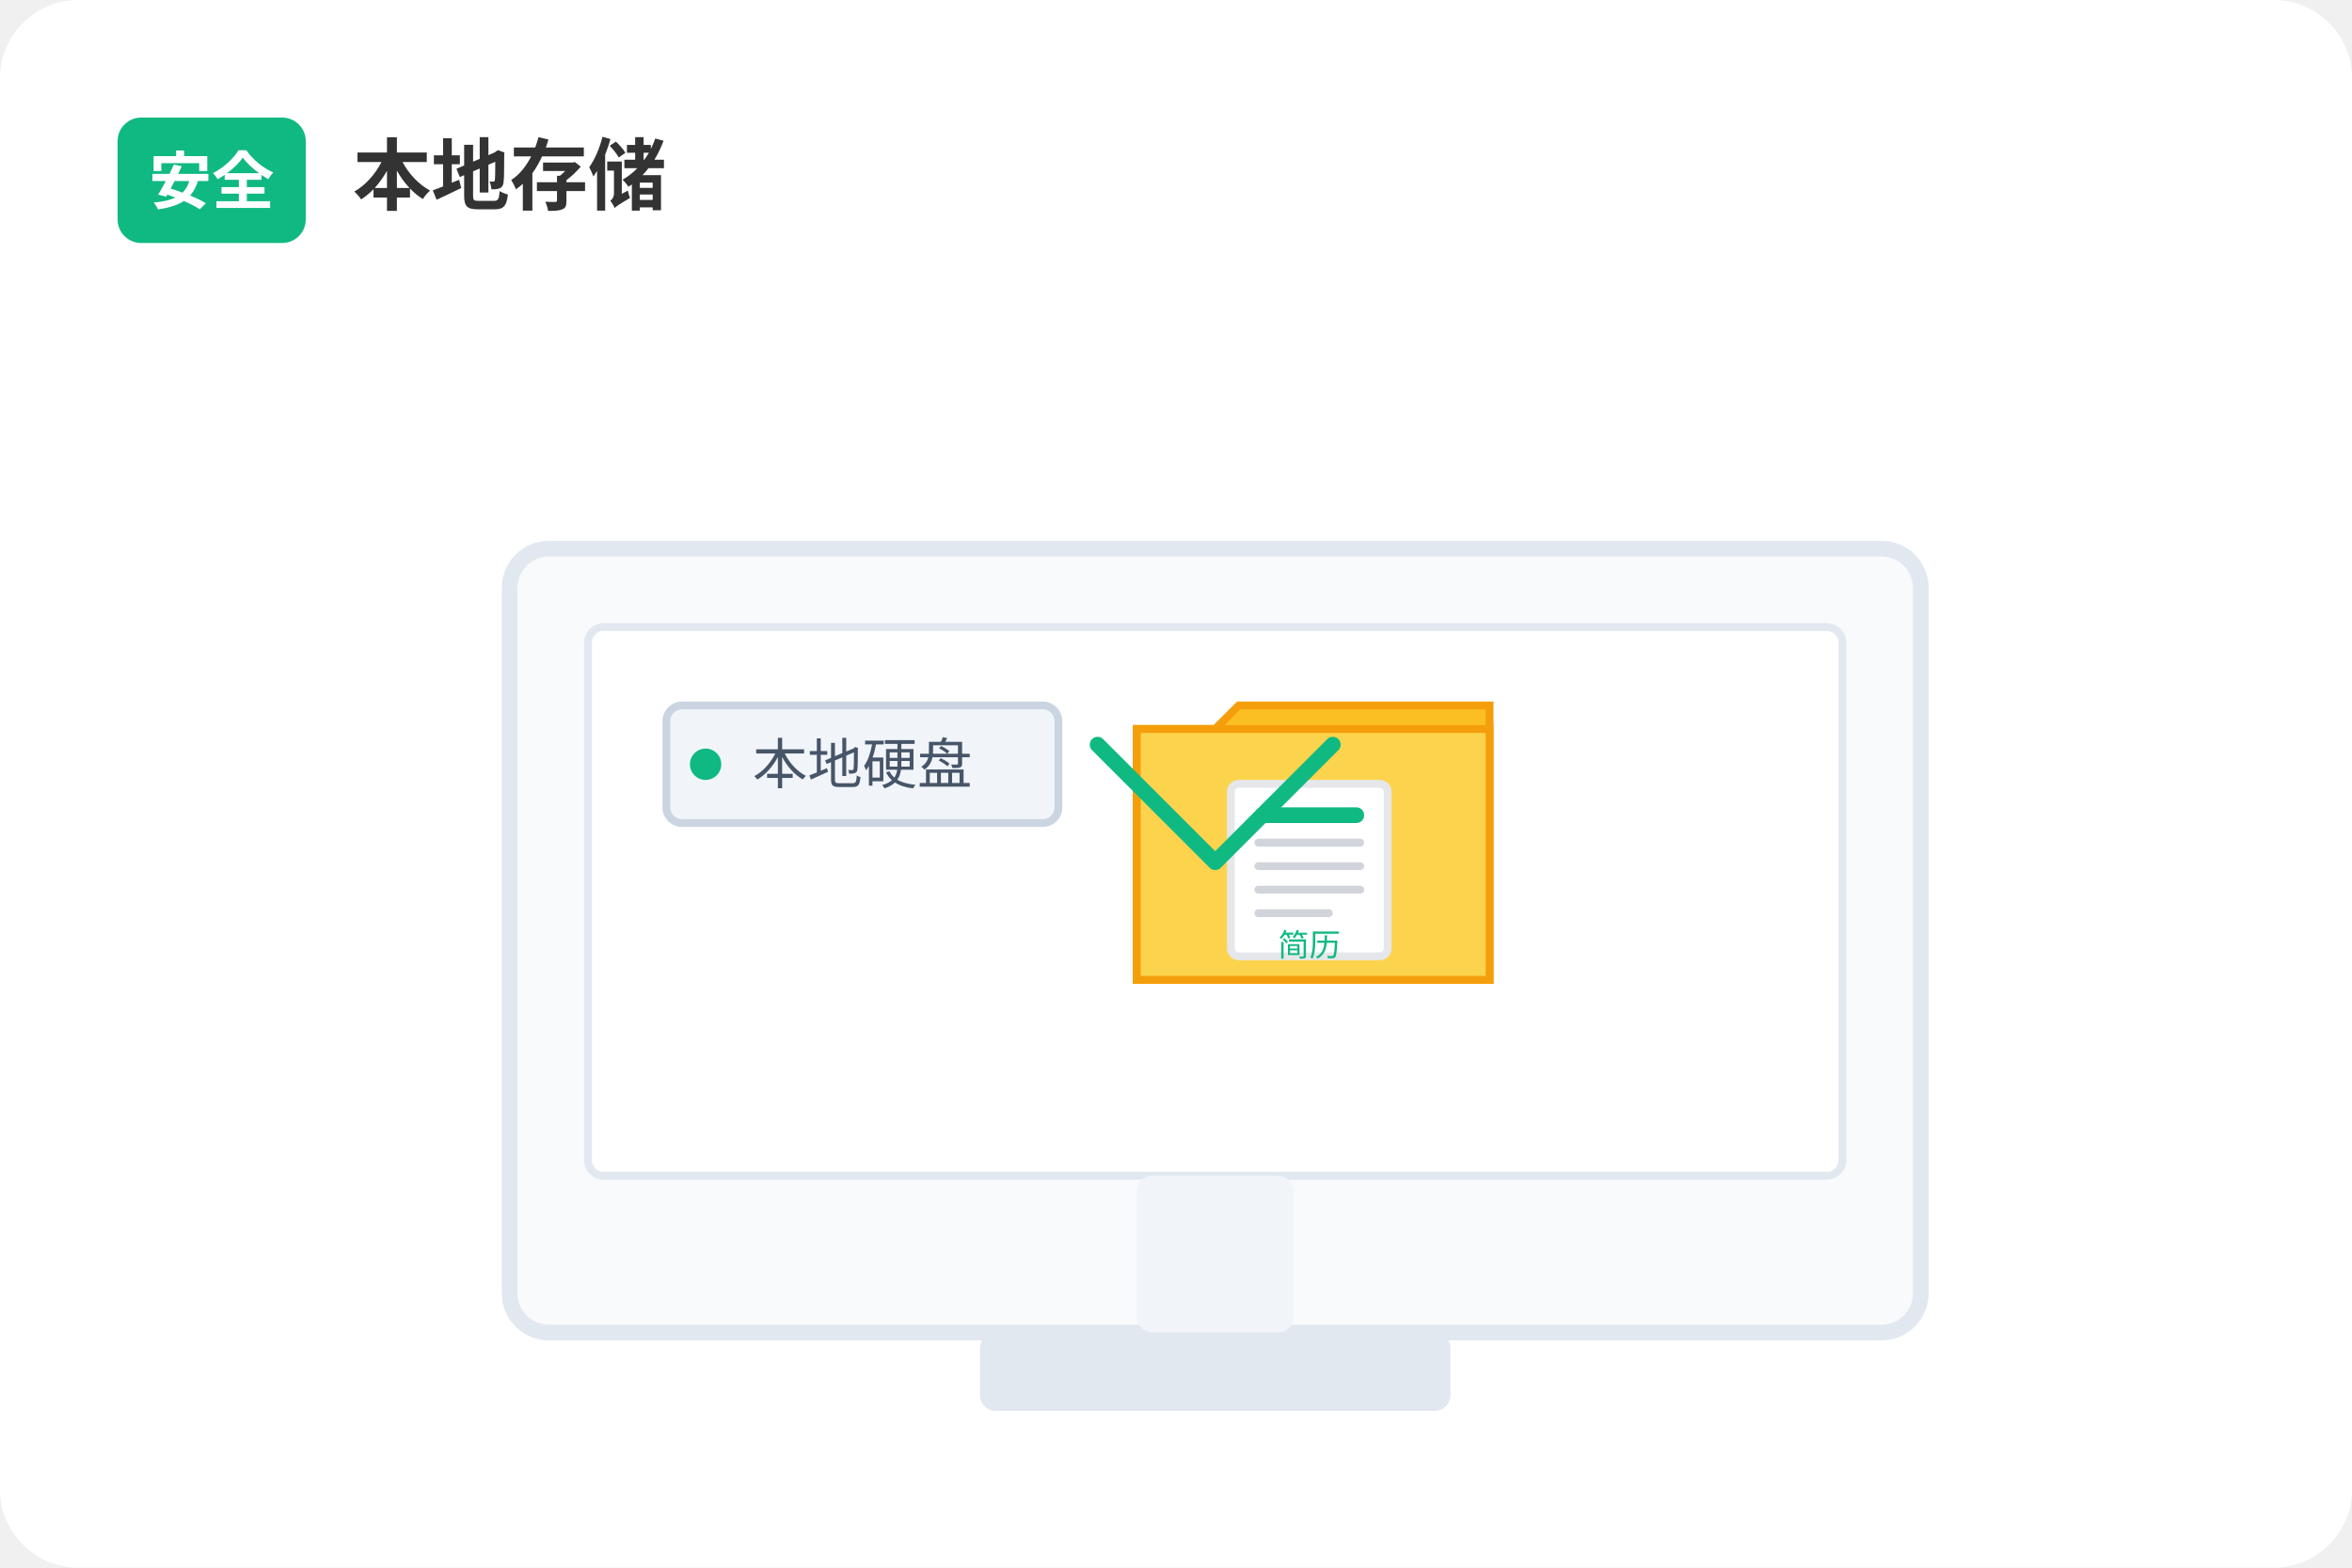
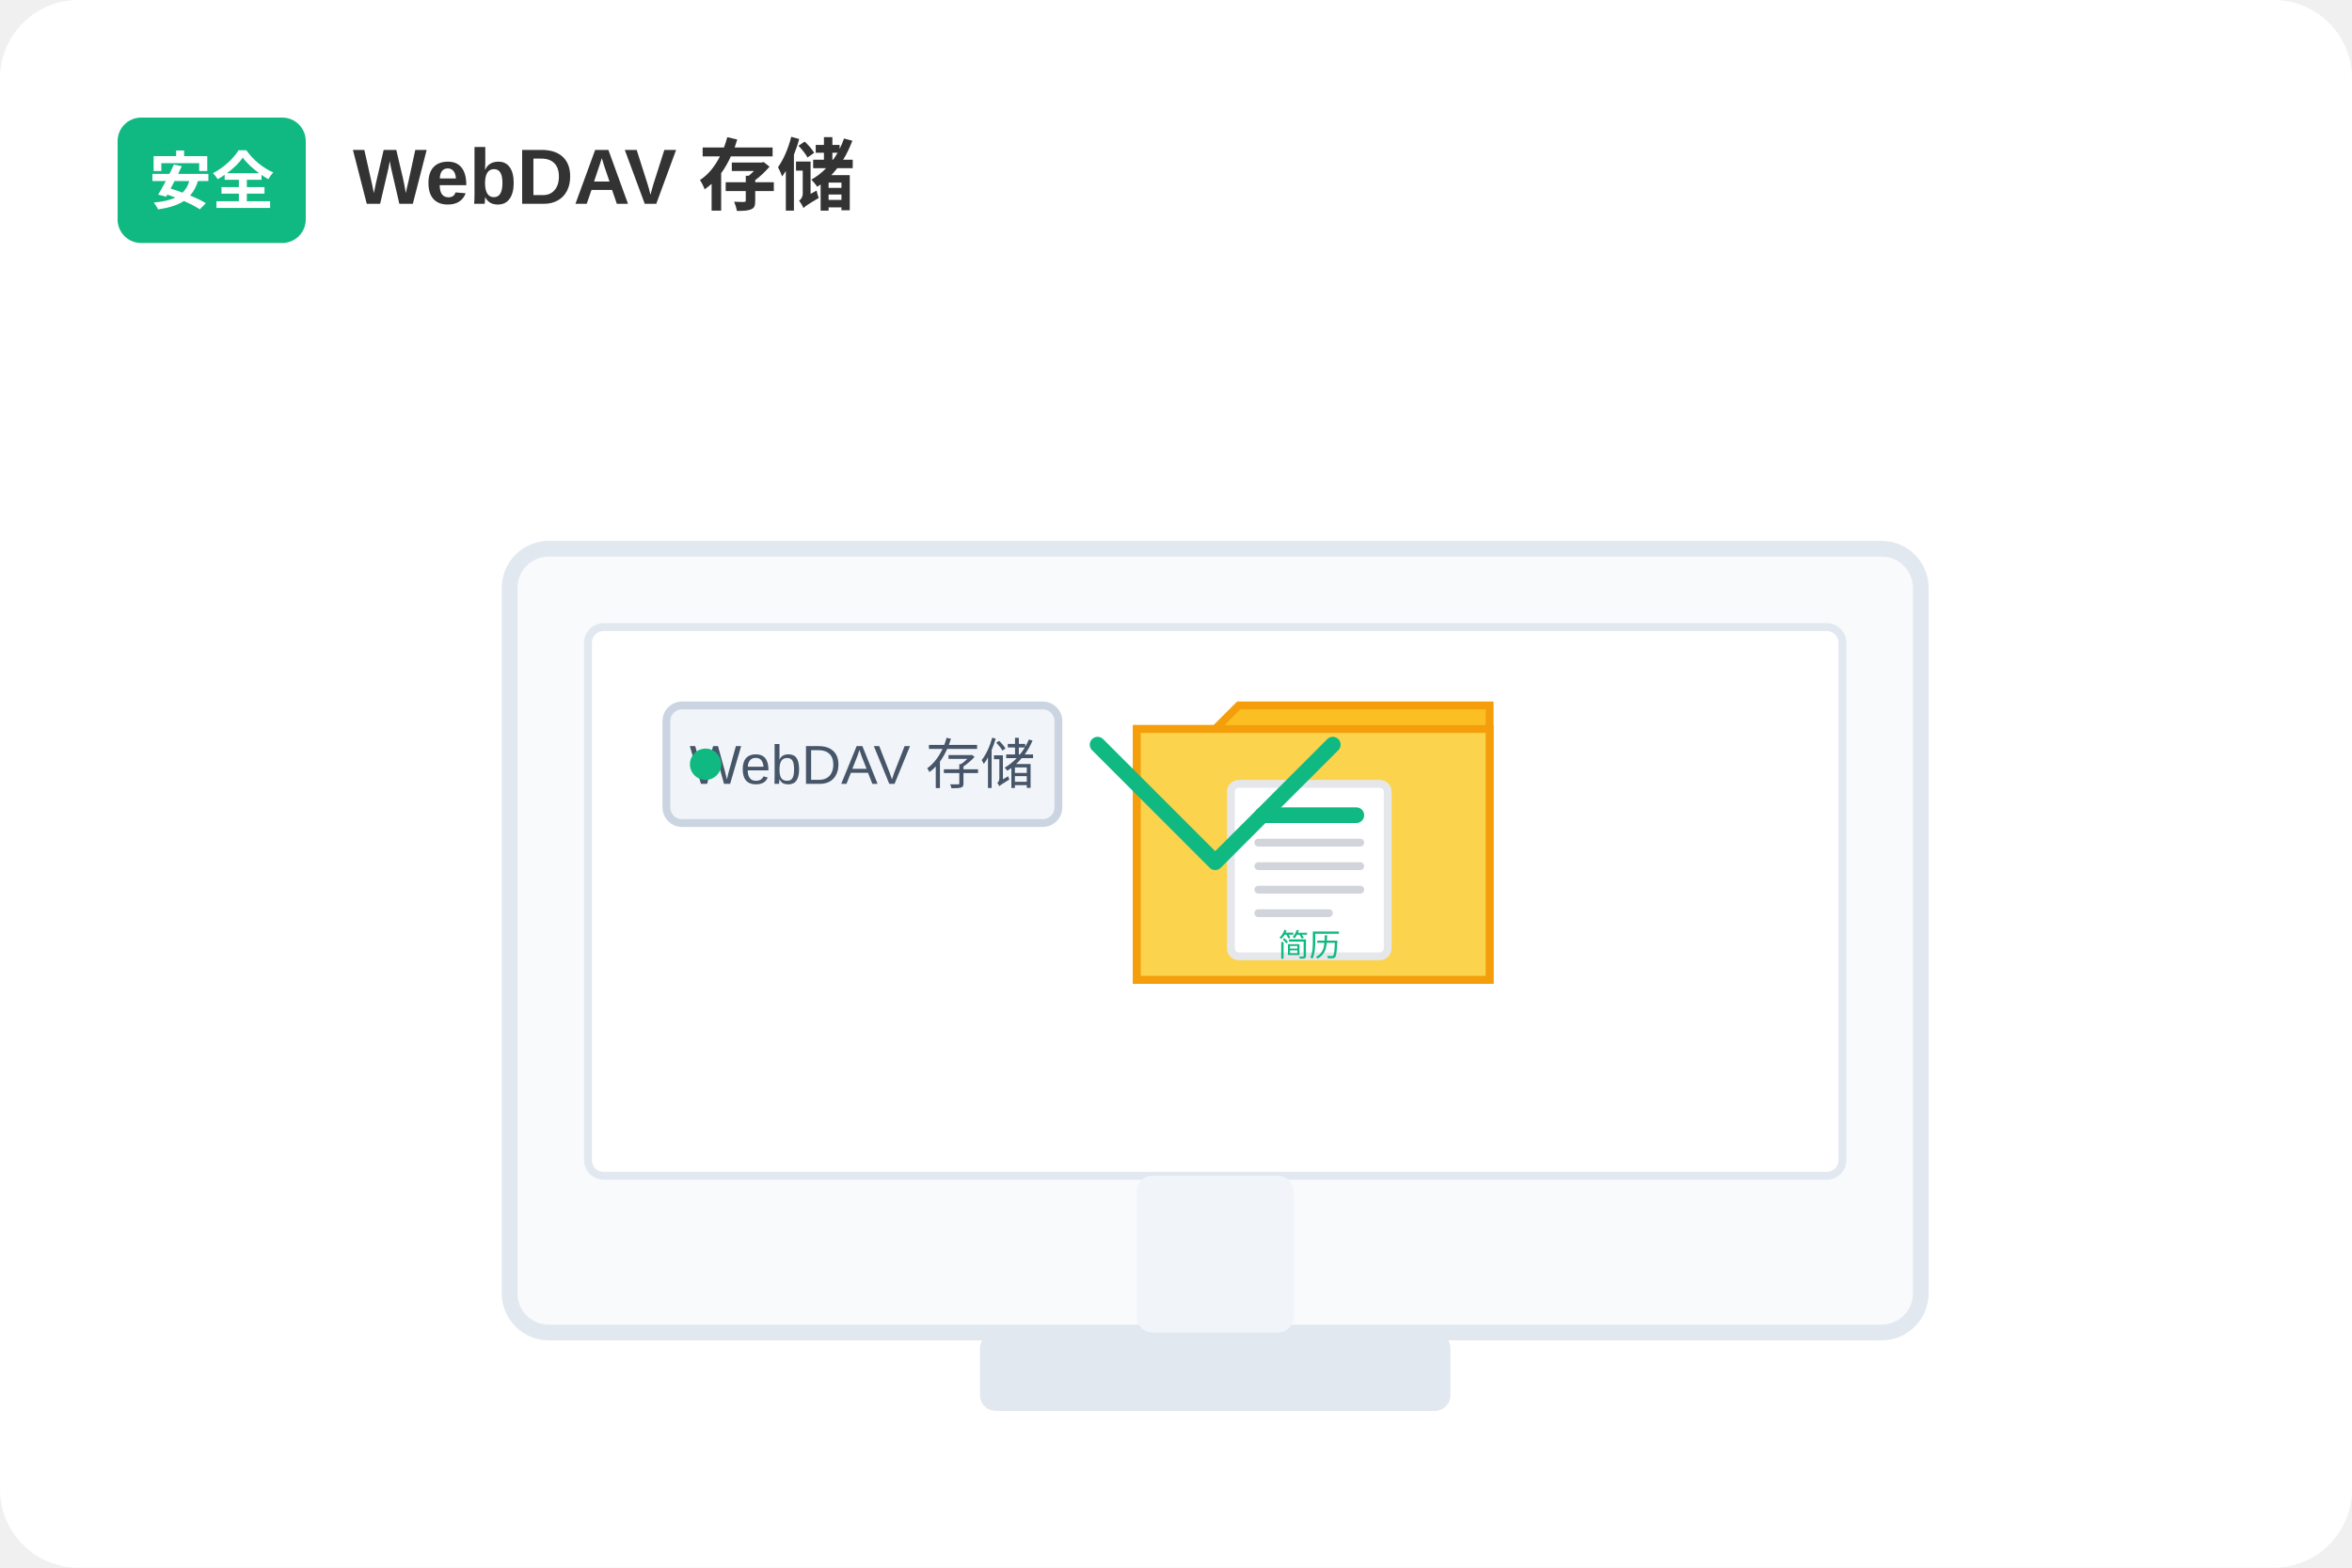
<svg xmlns="http://www.w3.org/2000/svg" width="300" height="200" viewBox="0 0 300 200" fill="none">
  <rect width="300" height="200" rx="10" fill="#FFFFFF" />
  <g transform="translate(15, 15)">
    <rect x="0" y="0" width="24" height="16" rx="3" fill="#10B981" />
    <text x="12" y="11" font-family="Arial" font-size="8" font-weight="bold" fill="white" text-anchor="middle">安全</text>
-     <text x="30" y="11" font-family="Arial" font-size="10" font-weight="bold" fill="#333333">本地存储</text>
+     <text x="30" y="11" font-family="Arial" font-size="10" font-weight="bold" fill="#333333">WebDAV 存储</text>
  </g>
  <g transform="translate(15, 50)">
    <rect x="50" y="20" width="180" height="100" rx="5" fill="#F8FAFC" stroke="#E2E8F0" stroke-width="2" />
    <rect x="60" y="30" width="160" height="70" rx="2" fill="#FFFFFF" stroke="#E2E8F0" stroke-width="1" />
    <rect x="110" y="120" width="60" height="10" rx="2" fill="#E2E8F0" />
    <rect x="130" y="100" width="20" height="20" rx="2" fill="#F1F5F9" />
    <g transform="translate(70, 40)">
      <rect x="0" y="0" width="50" height="15" rx="2" fill="#F1F5F9" stroke="#CBD5E1" stroke-width="1" />
-       <text x="25" y="10" font-family="Arial" font-size="7" fill="#475569" text-anchor="middle">本地硬盘</text>
+       <text x="25" y="10" font-family="Arial" font-size="7" fill="#475569" text-anchor="middle">WebDAV 存储</text>
      <circle cx="5" cy="7.5" r="2" fill="#10B981" />
    </g>
    <g transform="translate(130, 40)">
      <path d="M0,3 L10,3 L13,0 L45,0 L45,35 L0,35 Z" fill="#FBBF24" stroke="#F59E0B" stroke-width="1" />
      <path d="M0,3 L45,3 L45,35 L0,35 Z" fill="#FCD34D" stroke="#F59E0B" stroke-width="1" />
      <g transform="translate(12, 10)">
        <rect x="0" y="0" width="20" height="22" rx="1" fill="#FFFFFF" stroke="#E5E7EB" stroke-width="1" />
        <rect x="3" y="3" width="14" height="2" rx="1" fill="#10B981" />
        <rect x="3" y="7" width="14" height="1" rx="0.5" fill="#D1D5DB" />
        <rect x="3" y="10" width="14" height="1" rx="0.5" fill="#D1D5DB" />
        <rect x="3" y="13" width="14" height="1" rx="0.5" fill="#D1D5DB" />
        <rect x="3" y="16" width="10" height="1" rx="0.5" fill="#D1D5DB" />
        <text x="10" y="22" font-family="Arial" font-size="4" fill="#10B981" text-anchor="middle">简历</text>
      </g>
    </g>
  </g>
  <g transform="translate(140, 95)">
    <path d="M0,0 L15,15 L30,0" stroke="#10B981" stroke-width="2" fill="none" stroke-linecap="round" stroke-linejoin="round" />
  </g>
</svg>
